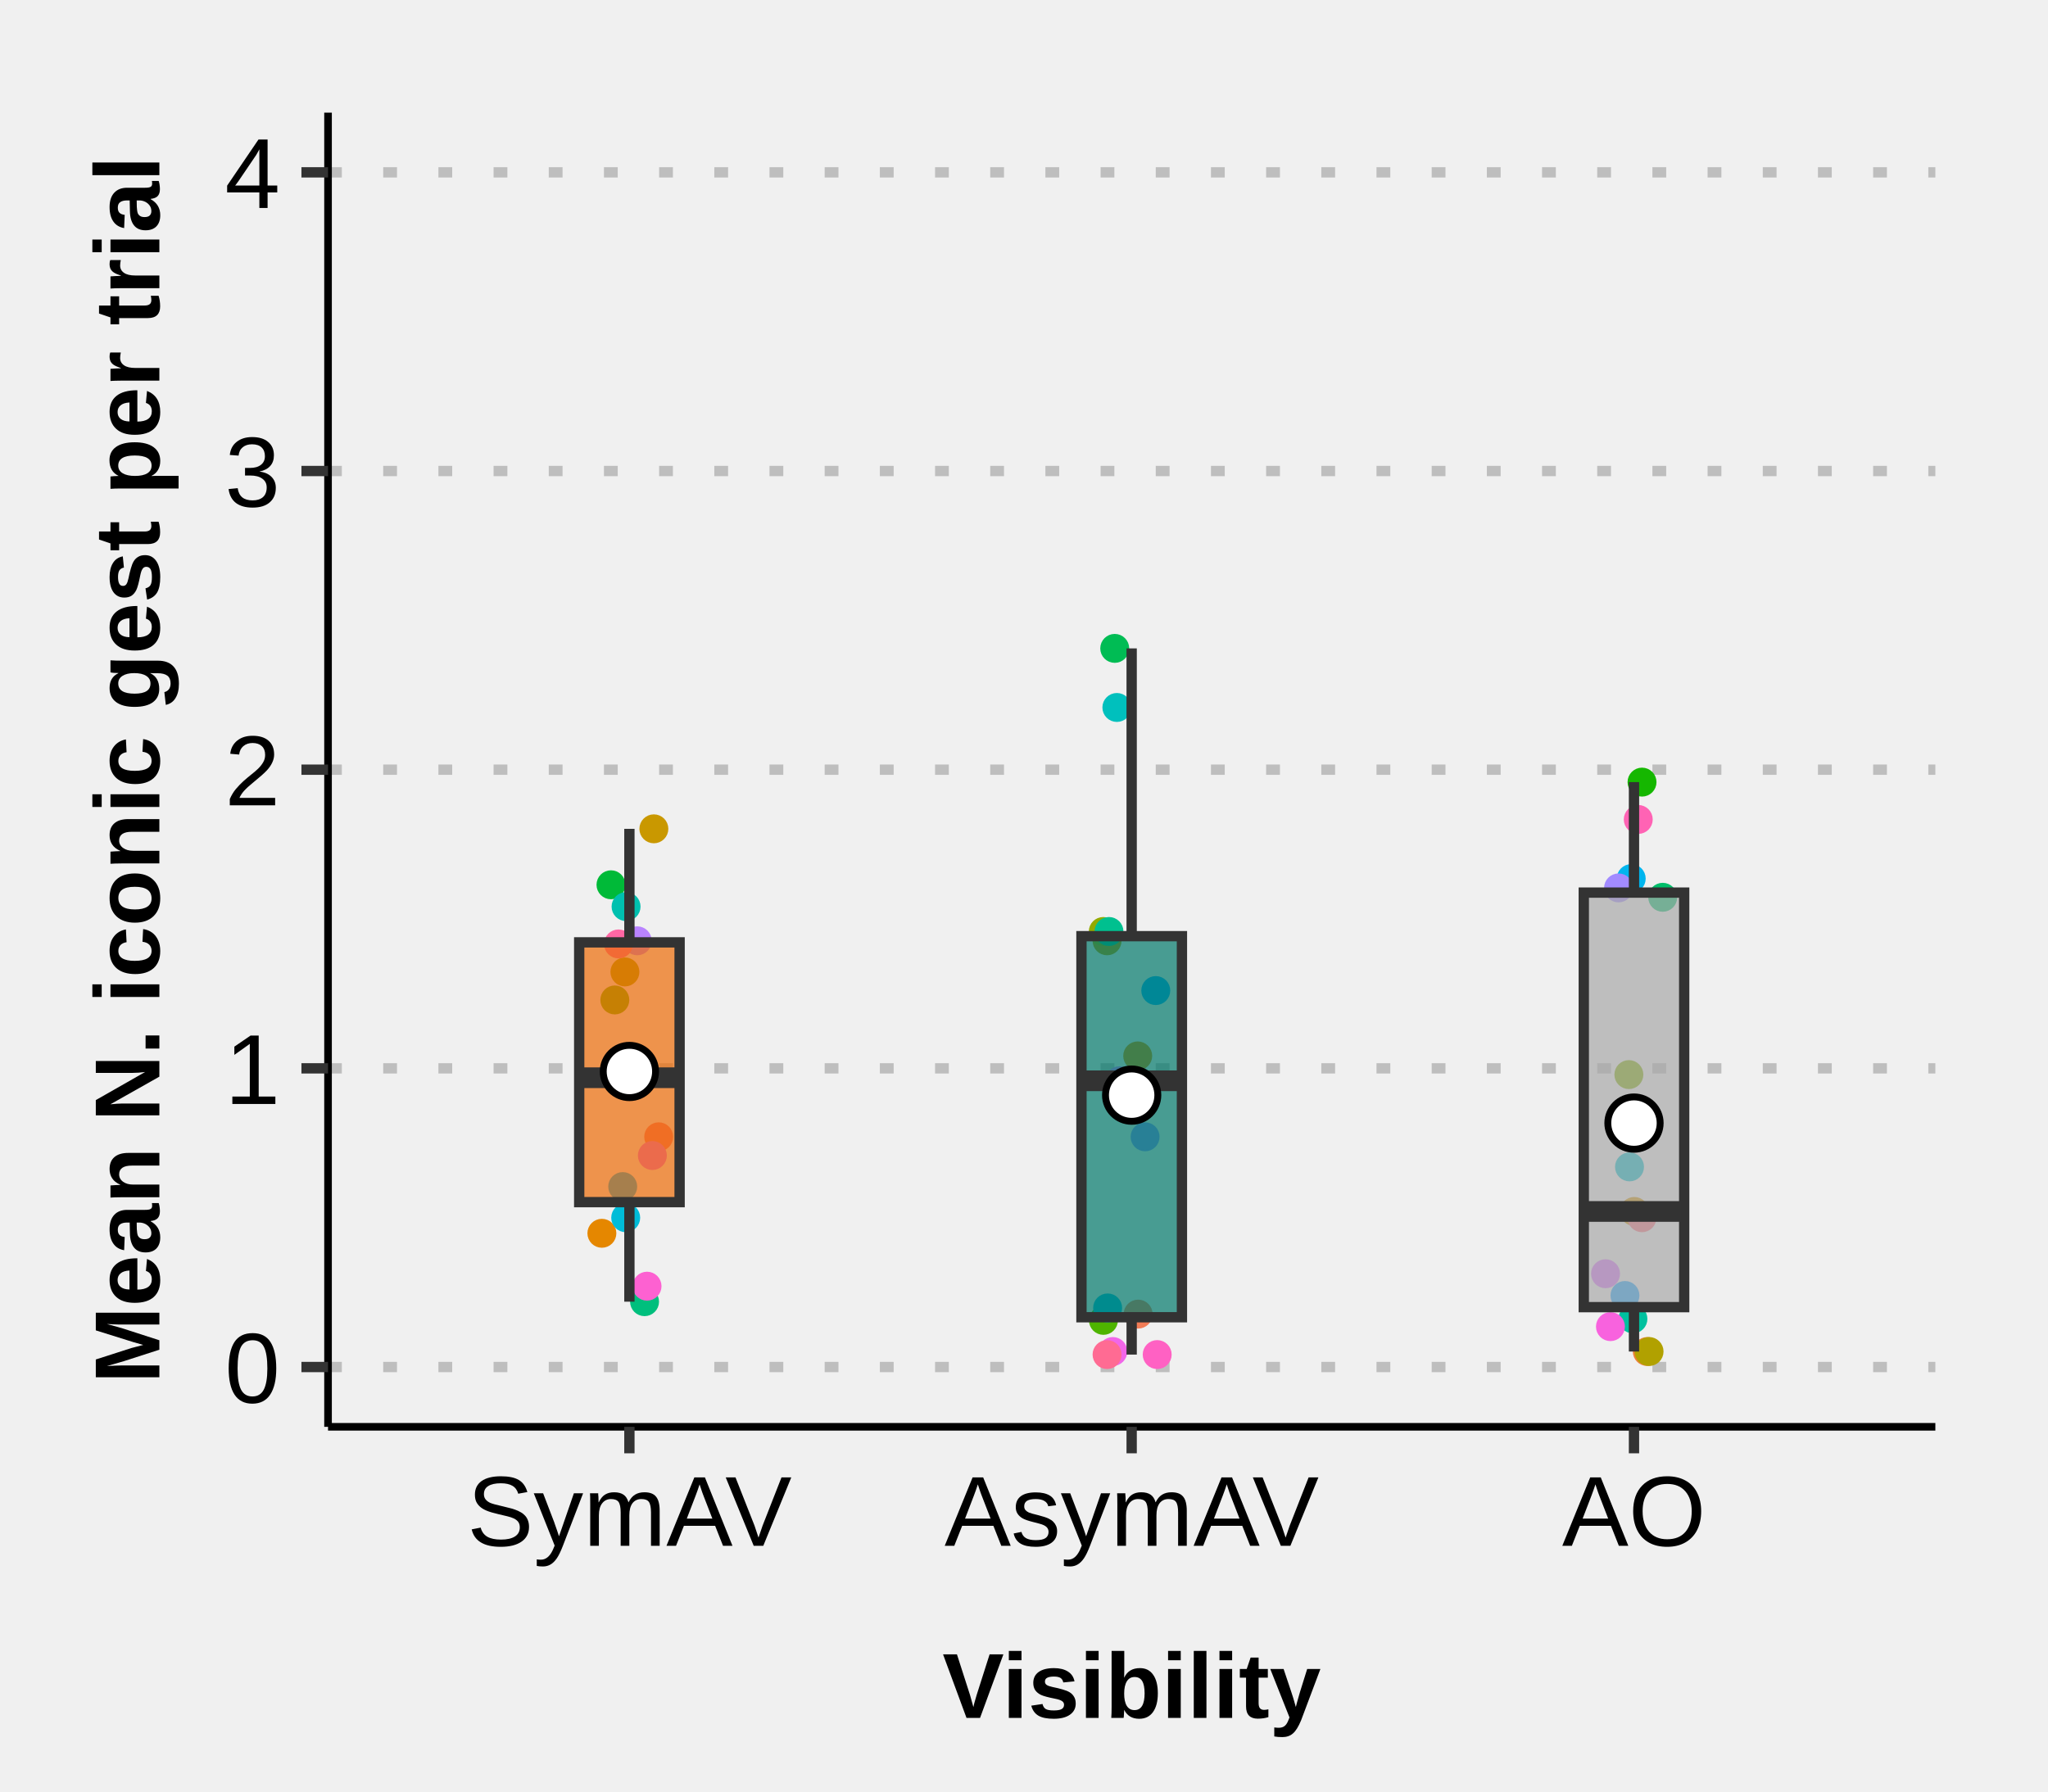
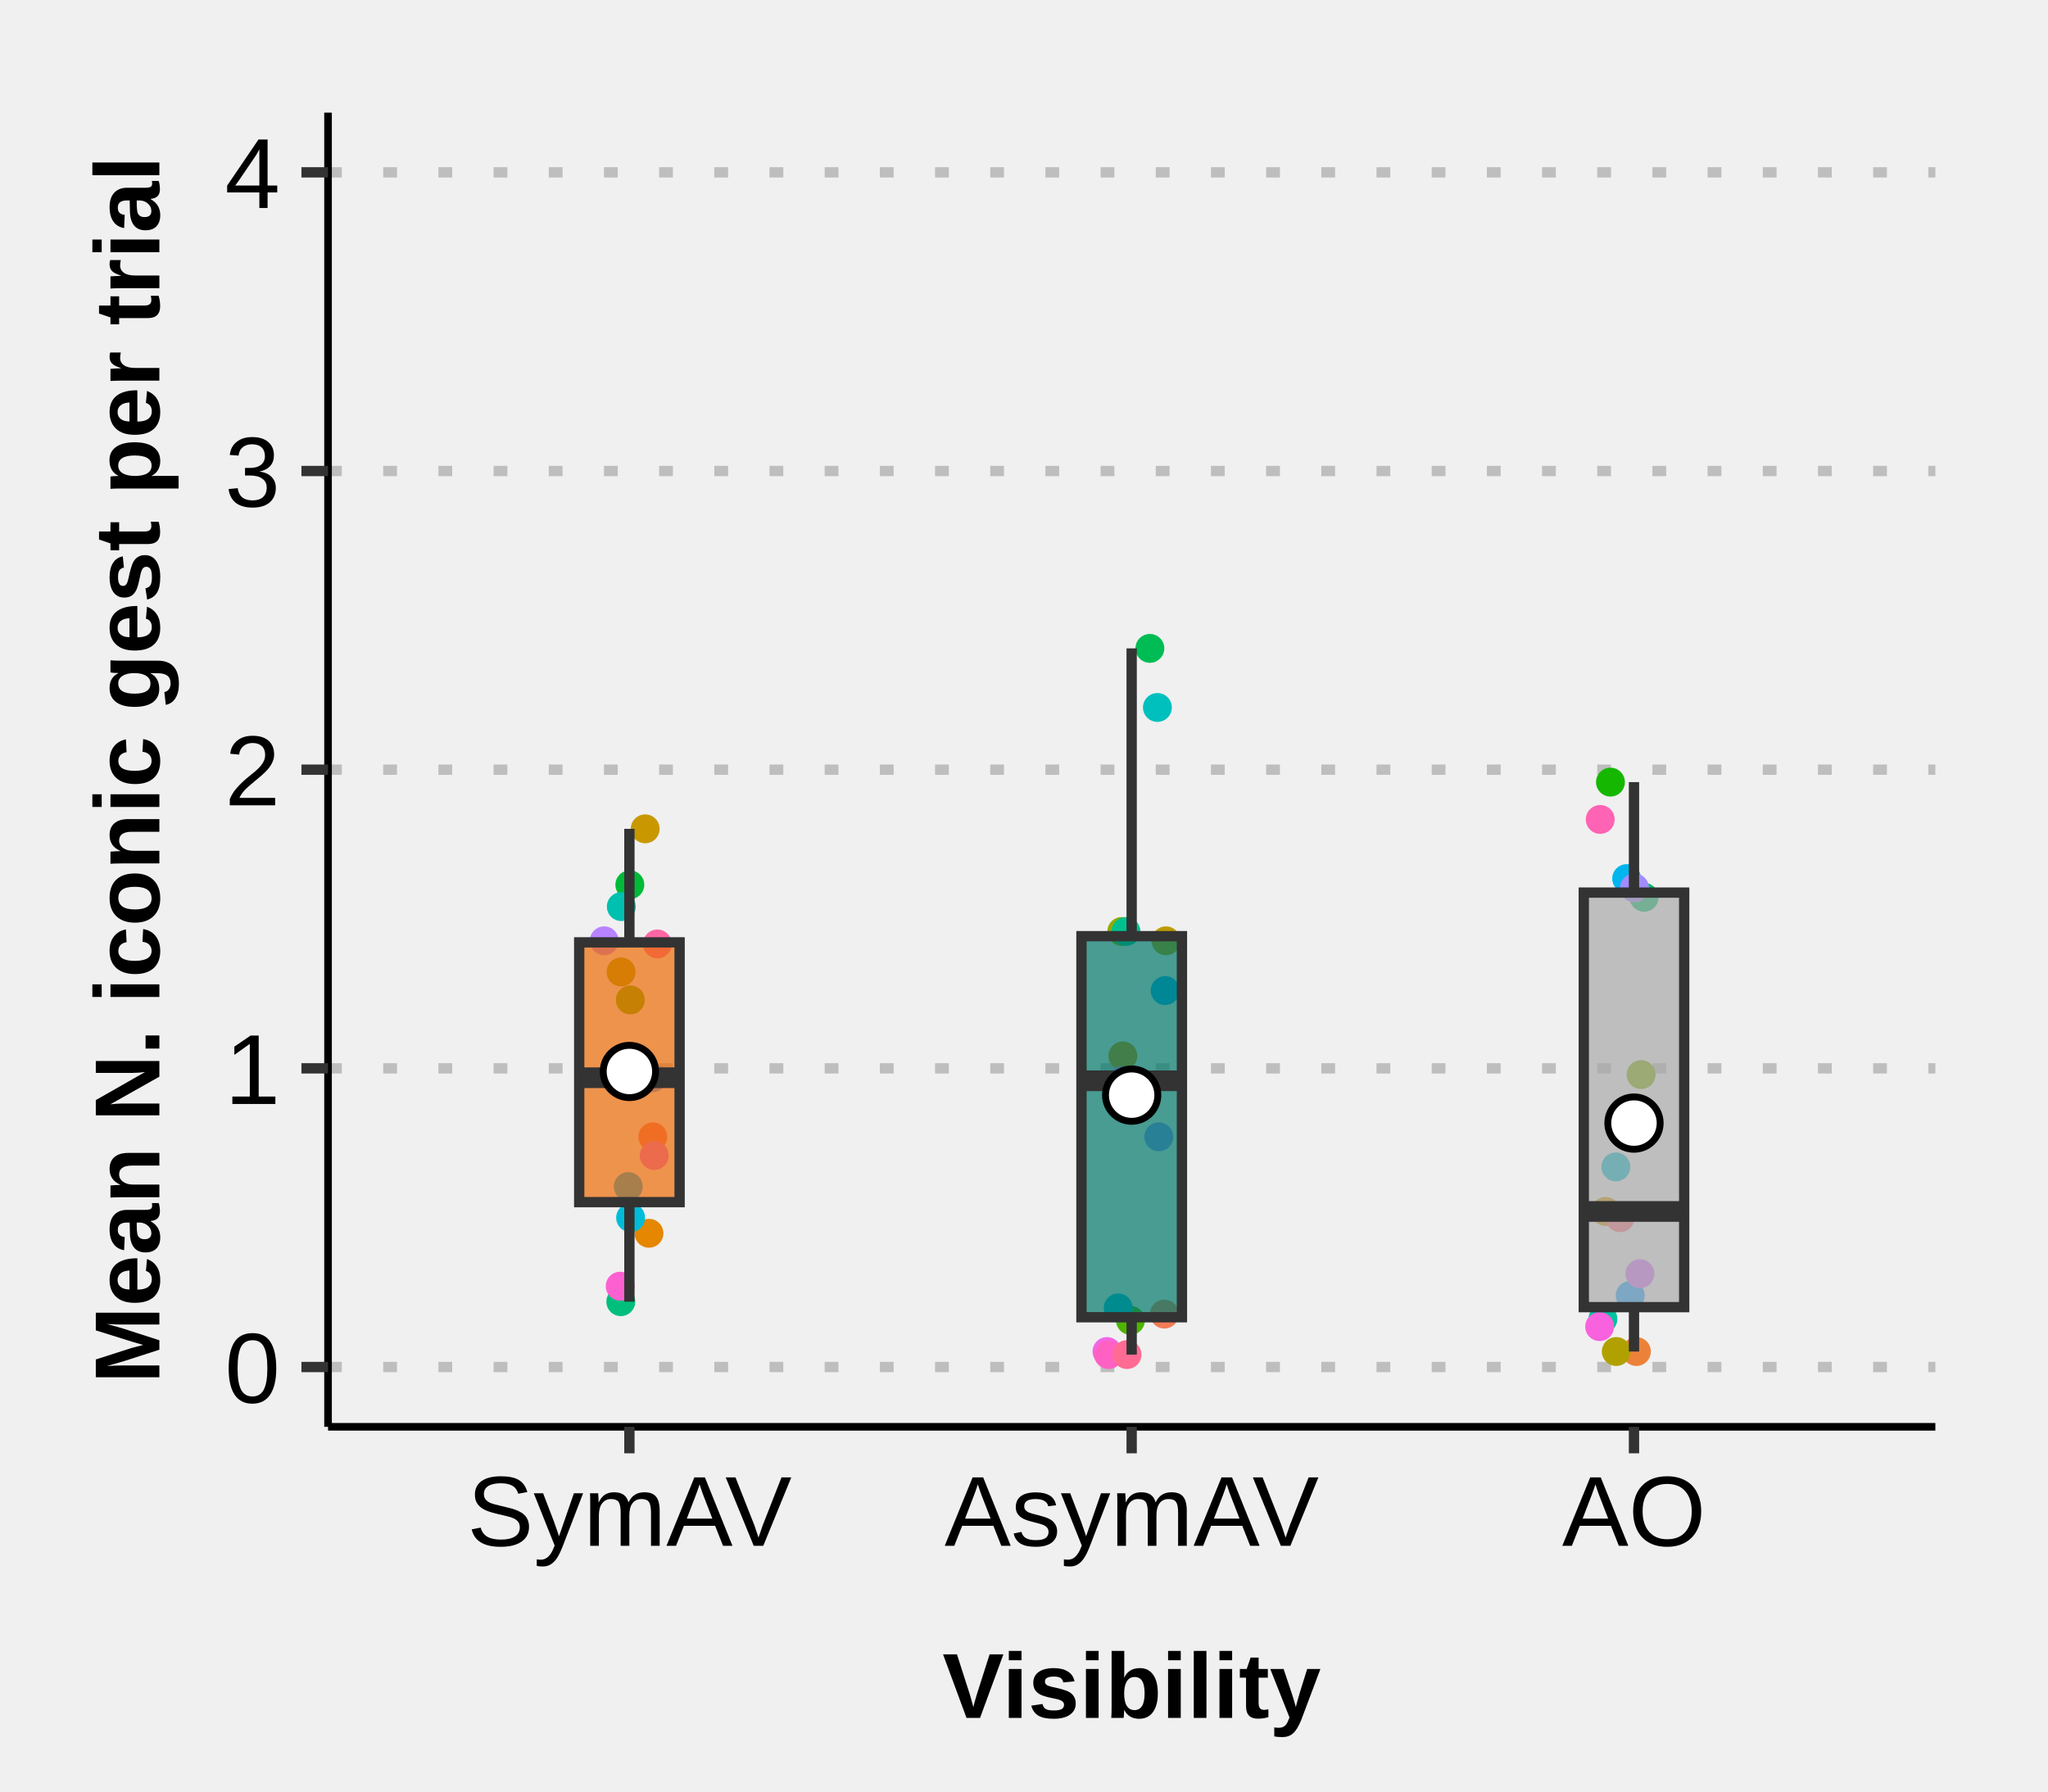
<svg xmlns="http://www.w3.org/2000/svg" width="288.00pt" height="252.00pt" viewBox="0 0 288.00 252.00">
  <g class="svglite">
    <defs>
      <style type="text/css">
    .svglite line, .svglite polyline, .svglite polygon, .svglite path, .svglite rect, .svglite circle {
      fill: none;
      stroke: #000000;
      stroke-linecap: round;
      stroke-linejoin: round;
      stroke-miterlimit: 10.00;
    }
    .svglite text {
      white-space: pre;
    }
    .svglite g.glyphgroup path {
      fill: inherit;
      stroke: none;
    }
  </style>
    </defs>
    <rect width="100%" height="100%" style="stroke: none; fill: none;" />
    <defs>
      <clipPath id="cpMC4wMHwyODguMDB8MC4wMHwyNTIuMDA=">
        <rect x="0.00" y="0.00" width="288.00" height="252.00" />
      </clipPath>
    </defs>
    <g clip-path="url(#cpMC4wMHwyODguMDB8MC4wMHwyNTIuMDA=)">
</g>
    <defs>
      <clipPath id="cpNDYuMTN8MjcyLjE2fDE1Ljg0fDIwMC42OQ==">
        <rect x="46.13" y="15.84" width="226.03" height="184.85" />
      </clipPath>
    </defs>
    <g clip-path="url(#cpNDYuMTN8MjcyLjE2fDE1Ljg0fDIwMC42OQ==)">
      <polyline points="46.13,192.28 272.16,192.28 " style="stroke-width: 1.45; stroke: #BEBEBE; stroke-dasharray: 1.94,5.82; stroke-linecap: butt;" />
      <polyline points="46.13,150.27 272.16,150.27 " style="stroke-width: 1.45; stroke: #BEBEBE; stroke-dasharray: 1.94,5.82; stroke-linecap: butt;" />
      <polyline points="46.13,108.26 272.16,108.26 " style="stroke-width: 1.45; stroke: #BEBEBE; stroke-dasharray: 1.94,5.82; stroke-linecap: butt;" />
      <polyline points="46.13,66.25 272.16,66.25 " style="stroke-width: 1.45; stroke: #BEBEBE; stroke-dasharray: 1.94,5.82; stroke-linecap: butt;" />
      <polyline points="46.13,24.24 272.16,24.24 " style="stroke-width: 1.45; stroke: #BEBEBE; stroke-dasharray: 1.94,5.82; stroke-linecap: butt;" />
-       <circle cx="92.63" cy="159.90" r="1.55" style="stroke-width: 0.97; stroke: #F8766D; fill: #F8766D;" />
-       <circle cx="160.05" cy="184.84" r="1.55" style="stroke-width: 0.97; stroke: #F27C56; fill: #F27C56;" />
-       <circle cx="231.65" cy="190.10" r="1.55" style="stroke-width: 0.97; stroke: #EC823A; fill: #EC823A;" />
-       <circle cx="84.64" cy="173.47" r="1.55" style="stroke-width: 0.97; stroke: #E58700; fill: #E58700;" />
-       <circle cx="159.99" cy="148.52" r="1.55" style="stroke-width: 0.97; stroke: #DC8D00; fill: #DC8D00;" />
-       <circle cx="229.82" cy="170.40" r="1.55" style="stroke-width: 0.97; stroke: #D39200; fill: #D39200;" />
-       <circle cx="91.95" cy="116.58" r="1.55" style="stroke-width: 0.97; stroke: #C99800; fill: #C99800;" />
-       <circle cx="155.68" cy="132.33" r="1.55" style="stroke-width: 0.97; stroke: #BD9C00; fill: #BD9C00;" />
-       <circle cx="231.90" cy="190.10" r="1.55" style="stroke-width: 0.97; stroke: #B1A100; fill: #B1A100;" />
-       <circle cx="87.88" cy="136.71" r="1.55" style="stroke-width: 0.97; stroke: #A3A500; fill: #A3A500;" />
-       <circle cx="155.15" cy="131.02" r="1.55" style="stroke-width: 0.97; stroke: #93AA00; fill: #93AA00;" />
-       <circle cx="229.06" cy="151.15" r="1.55" style="stroke-width: 0.97; stroke: #81AD00; fill: #81AD00;" />
-       <circle cx="86.46" cy="140.65" r="1.55" style="stroke-width: 0.97; stroke: #6BB100; fill: #6BB100;" />
-       <circle cx="155.17" cy="185.72" r="1.55" style="stroke-width: 0.97; stroke: #4EB400; fill: #4EB400;" />
-       <circle cx="230.91" cy="110.01" r="1.55" style="stroke-width: 0.97; stroke: #15B700; fill: #15B700;" />
-       <circle cx="85.92" cy="124.45" r="1.55" style="stroke-width: 0.97; stroke: #00BA38; fill: #00BA38;" />
-       <circle cx="156.76" cy="91.20" r="1.55" style="stroke-width: 0.97; stroke: #00BC54; fill: #00BC54;" />
-       <circle cx="233.82" cy="126.21" r="1.55" style="stroke-width: 0.97; stroke: #00BE6A; fill: #00BE6A;" />
-       <circle cx="90.64" cy="183.09" r="1.55" style="stroke-width: 0.97; stroke: #00BF7D; fill: #00BF7D;" />
-       <circle cx="155.95" cy="131.02" r="1.55" style="stroke-width: 0.97; stroke: #00C08F; fill: #00C08F;" />
-       <circle cx="229.63" cy="185.51" r="1.55" style="stroke-width: 0.97; stroke: #00C19F; fill: #00C19F;" />
-       <circle cx="88.04" cy="127.52" r="1.55" style="stroke-width: 0.97; stroke: #00C0AF; fill: #00C0AF;" />
-       <circle cx="157.06" cy="99.51" r="1.55" style="stroke-width: 0.97; stroke: #00C0BD; fill: #00C0BD;" />
-       <circle cx="229.15" cy="164.13" r="1.55" style="stroke-width: 0.97; stroke: #00BECB; fill: #00BECB;" />
-       <circle cx="87.99" cy="171.28" r="1.55" style="stroke-width: 0.97; stroke: #00BCD8; fill: #00BCD8;" />
-       <circle cx="155.76" cy="183.97" r="1.55" style="stroke-width: 0.97; stroke: #00B9E3; fill: #00B9E3;" />
-       <circle cx="229.39" cy="123.58" r="1.55" style="stroke-width: 0.97; stroke: #00B5EE; fill: #00B5EE;" />
-       <circle cx="87.57" cy="166.90" r="1.55" style="stroke-width: 0.97; stroke: #00B0F6; fill: #00B0F6;" />
-       <circle cx="162.53" cy="139.33" r="1.55" style="stroke-width: 0.97; stroke: #00AAFE; fill: #00AAFE;" />
-       <circle cx="228.51" cy="182.22" r="1.55" style="stroke-width: 0.97; stroke: #18A3FF; fill: #18A3FF;" />
-       <circle cx="88.38" cy="151.59" r="1.55" style="stroke-width: 0.97; stroke: #619CFF; fill: #619CFF;" />
-       <circle cx="161.03" cy="159.90" r="1.55" style="stroke-width: 0.97; stroke: #8694FF; fill: #8694FF;" />
-       <circle cx="227.61" cy="124.89" r="1.55" style="stroke-width: 0.97; stroke: #A28BFF; fill: #A28BFF;" />
-       <circle cx="89.61" cy="132.33" r="1.55" style="stroke-width: 0.97; stroke: #B983FF; fill: #B983FF;" />
-       <circle cx="157.42" cy="152.02" r="1.55" style="stroke-width: 0.97; stroke: #CB7AFF; fill: #CB7AFF;" />
-       <circle cx="225.78" cy="179.16" r="1.55" style="stroke-width: 0.97; stroke: #DB72FB; fill: #DB72FB;" />
-       <circle cx="91.74" cy="162.53" r="1.55" style="stroke-width: 0.97; stroke: #E76BF3; fill: #E76BF3;" />
-       <circle cx="156.49" cy="190.10" r="1.55" style="stroke-width: 0.97; stroke: #F166E9; fill: #F166E9;" />
-       <circle cx="226.47" cy="186.60" r="1.55" style="stroke-width: 0.97; stroke: #F862DE; fill: #F862DE;" />
-       <circle cx="90.99" cy="180.91" r="1.55" style="stroke-width: 0.97; stroke: #FD61D1; fill: #FD61D1;" />
-       <circle cx="162.73" cy="190.53" r="1.55" style="stroke-width: 0.97; stroke: #FF61C3; fill: #FF61C3;" />
-       <circle cx="230.38" cy="115.26" r="1.55" style="stroke-width: 0.97; stroke: #FF63B4; fill: #FF63B4;" />
-       <circle cx="86.98" cy="132.77" r="1.55" style="stroke-width: 0.97; stroke: #FF67A4; fill: #FF67A4;" />
-       <circle cx="155.68" cy="190.53" r="1.55" style="stroke-width: 0.97; stroke: #FF6B93; fill: #FF6B93;" />
-       <circle cx="230.90" cy="171.28" r="1.55" style="stroke-width: 0.97; stroke: #FC7181; fill: #FC7181;" />
+       <circle cx="91.80" cy="159.90" r="1.55" style="stroke-width: 0.97; stroke: #F8766D; fill: #F8766D;" />
+       <circle cx="163.74" cy="184.84" r="1.55" style="stroke-width: 0.97; stroke: #F27C56; fill: #F27C56;" />
+       <circle cx="230.12" cy="190.10" r="1.55" style="stroke-width: 0.97; stroke: #EC823A; fill: #EC823A;" />
+       <circle cx="91.26" cy="173.47" r="1.55" style="stroke-width: 0.97; stroke: #E58700; fill: #E58700;" />
+       <circle cx="157.90" cy="148.52" r="1.55" style="stroke-width: 0.97; stroke: #DC8D00; fill: #DC8D00;" />
+       <circle cx="225.79" cy="170.40" r="1.55" style="stroke-width: 0.97; stroke: #D39200; fill: #D39200;" />
+       <circle cx="90.73" cy="116.58" r="1.55" style="stroke-width: 0.97; stroke: #C99800; fill: #C99800;" />
+       <circle cx="163.96" cy="132.33" r="1.55" style="stroke-width: 0.97; stroke: #BD9C00; fill: #BD9C00;" />
+       <circle cx="227.29" cy="190.10" r="1.55" style="stroke-width: 0.97; stroke: #B1A100; fill: #B1A100;" />
+       <circle cx="87.34" cy="136.71" r="1.55" style="stroke-width: 0.97; stroke: #A3A500; fill: #A3A500;" />
+       <circle cx="157.75" cy="131.02" r="1.55" style="stroke-width: 0.97; stroke: #93AA00; fill: #93AA00;" />
+       <circle cx="230.78" cy="151.15" r="1.55" style="stroke-width: 0.97; stroke: #81AD00; fill: #81AD00;" />
+       <circle cx="88.64" cy="140.65" r="1.55" style="stroke-width: 0.97; stroke: #6BB100; fill: #6BB100;" />
+       <circle cx="158.97" cy="185.72" r="1.55" style="stroke-width: 0.97; stroke: #4EB400; fill: #4EB400;" />
+       <circle cx="226.47" cy="110.01" r="1.55" style="stroke-width: 0.97; stroke: #15B700; fill: #15B700;" />
+       <circle cx="88.57" cy="124.45" r="1.55" style="stroke-width: 0.97; stroke: #00BA38; fill: #00BA38;" />
+       <circle cx="161.70" cy="91.20" r="1.55" style="stroke-width: 0.97; stroke: #00BC54; fill: #00BC54;" />
+       <circle cx="231.20" cy="126.21" r="1.55" style="stroke-width: 0.97; stroke: #00BE6A; fill: #00BE6A;" />
+       <circle cx="87.30" cy="183.09" r="1.55" style="stroke-width: 0.97; stroke: #00BF7D; fill: #00BF7D;" />
+       <circle cx="158.34" cy="131.02" r="1.55" style="stroke-width: 0.97; stroke: #00C08F; fill: #00C08F;" />
+       <circle cx="225.41" cy="185.51" r="1.55" style="stroke-width: 0.97; stroke: #00C19F; fill: #00C19F;" />
+       <circle cx="87.37" cy="127.52" r="1.55" style="stroke-width: 0.97; stroke: #00C0AF; fill: #00C0AF;" />
+       <circle cx="162.76" cy="99.51" r="1.55" style="stroke-width: 0.97; stroke: #00C0BD; fill: #00C0BD;" />
+       <circle cx="227.23" cy="164.13" r="1.55" style="stroke-width: 0.97; stroke: #00BECB; fill: #00BECB;" />
+       <circle cx="88.68" cy="171.28" r="1.55" style="stroke-width: 0.97; stroke: #00BCD8; fill: #00BCD8;" />
+       <circle cx="157.25" cy="183.97" r="1.55" style="stroke-width: 0.97; stroke: #00B9E3; fill: #00B9E3;" />
+       <circle cx="228.75" cy="123.58" r="1.55" style="stroke-width: 0.97; stroke: #00B5EE; fill: #00B5EE;" />
+       <circle cx="88.35" cy="166.90" r="1.55" style="stroke-width: 0.97; stroke: #00B0F6; fill: #00B0F6;" />
+       <circle cx="163.85" cy="139.33" r="1.55" style="stroke-width: 0.97; stroke: #00AAFE; fill: #00AAFE;" />
+       <circle cx="229.25" cy="182.22" r="1.55" style="stroke-width: 0.97; stroke: #18A3FF; fill: #18A3FF;" />
+       <circle cx="91.76" cy="151.59" r="1.55" style="stroke-width: 0.97; stroke: #619CFF; fill: #619CFF;" />
+       <circle cx="162.96" cy="159.90" r="1.55" style="stroke-width: 0.97; stroke: #8694FF; fill: #8694FF;" />
+       <circle cx="229.85" cy="124.89" r="1.55" style="stroke-width: 0.97; stroke: #A28BFF; fill: #A28BFF;" />
+       <circle cx="84.97" cy="132.33" r="1.55" style="stroke-width: 0.97; stroke: #B983FF; fill: #B983FF;" />
+       <circle cx="157.72" cy="152.02" r="1.55" style="stroke-width: 0.97; stroke: #CB7AFF; fill: #CB7AFF;" />
+       <circle cx="230.61" cy="179.16" r="1.55" style="stroke-width: 0.97; stroke: #DB72FB; fill: #DB72FB;" />
+       <circle cx="92.00" cy="162.53" r="1.55" style="stroke-width: 0.97; stroke: #E76BF3; fill: #E76BF3;" />
+       <circle cx="155.67" cy="190.10" r="1.55" style="stroke-width: 0.97; stroke: #F166E9; fill: #F166E9;" />
+       <circle cx="224.95" cy="186.60" r="1.55" style="stroke-width: 0.97; stroke: #F862DE; fill: #F862DE;" />
+       <circle cx="87.21" cy="180.91" r="1.55" style="stroke-width: 0.97; stroke: #FD61D1; fill: #FD61D1;" />
+       <circle cx="155.89" cy="190.53" r="1.55" style="stroke-width: 0.97; stroke: #FF61C3; fill: #FF61C3;" />
+       <circle cx="225.03" cy="115.26" r="1.55" style="stroke-width: 0.97; stroke: #FF63B4; fill: #FF63B4;" />
+       <circle cx="92.44" cy="132.77" r="1.55" style="stroke-width: 0.97; stroke: #FF67A4; fill: #FF67A4;" />
+       <circle cx="158.49" cy="190.53" r="1.55" style="stroke-width: 0.97; stroke: #FF6B93; fill: #FF6B93;" />
+       <circle cx="227.82" cy="171.28" r="1.55" style="stroke-width: 0.97; stroke: #FC7181; fill: #FC7181;" />
      <line x1="88.51" y1="132.55" x2="88.51" y2="116.58" style="stroke-width: 1.45; stroke: #333333; stroke-linecap: butt;" />
      <line x1="88.51" y1="169.09" x2="88.51" y2="183.09" style="stroke-width: 1.45; stroke: #333333; stroke-linecap: butt;" />
      <polygon points="81.45,132.55 81.45,169.09 95.57,169.09 95.57,132.55 81.45,132.55 " style="stroke-width: 1.45; stroke: #333333; stroke-linecap: butt; stroke-linejoin: miter; fill: #ED6B06; fill-opacity: 0.70;" />
      <line x1="81.45" y1="151.59" x2="95.57" y2="151.59" style="stroke-width: 2.91; stroke: #333333; stroke-linecap: butt; stroke-linejoin: miter;" />
      <line x1="159.14" y1="131.68" x2="159.14" y2="91.20" style="stroke-width: 1.45; stroke: #333333; stroke-linecap: butt;" />
      <line x1="159.14" y1="185.28" x2="159.14" y2="190.53" style="stroke-width: 1.45; stroke: #333333; stroke-linecap: butt;" />
      <polygon points="152.08,131.68 152.08,185.28 166.21,185.28 166.21,131.68 152.08,131.68 " style="stroke-width: 1.45; stroke: #333333; stroke-linecap: butt; stroke-linejoin: miter; fill: #00786A; fill-opacity: 0.70;" />
      <line x1="152.08" y1="152.02" x2="166.21" y2="152.02" style="stroke-width: 2.91; stroke: #333333; stroke-linecap: butt; stroke-linejoin: miter;" />
      <line x1="229.78" y1="125.55" x2="229.78" y2="110.01" style="stroke-width: 1.45; stroke: #333333; stroke-linecap: butt;" />
      <line x1="229.78" y1="183.86" x2="229.78" y2="190.10" style="stroke-width: 1.45; stroke: #333333; stroke-linecap: butt;" />
      <polygon points="222.72,125.55 222.72,183.86 236.84,183.86 236.84,125.55 222.72,125.55 " style="stroke-width: 1.45; stroke: #333333; stroke-linecap: butt; stroke-linejoin: miter; fill: #A9A9A9; fill-opacity: 0.70;" />
      <line x1="222.72" y1="170.40" x2="236.84" y2="170.40" style="stroke-width: 2.91; stroke: #333333; stroke-linecap: butt; stroke-linejoin: miter;" />
      <circle cx="88.51" cy="150.71" r="3.68" style="stroke-width: 0.97; fill: #FFFFFF;" />
      <circle cx="159.14" cy="154.04" r="3.68" style="stroke-width: 0.97; fill: #FFFFFF;" />
      <circle cx="229.78" cy="157.97" r="3.68" style="stroke-width: 0.97; fill: #FFFFFF;" />
    </g>
    <g clip-path="url(#cpMC4wMHwyODguMDB8MC4wMHwyNTIuMDA=)">
      <polyline points="46.13,200.69 46.13,15.84 " style="stroke-width: 1.07; stroke-linecap: butt;" />
      <text x="39.40" y="197.30" text-anchor="end" style="font-size: 14.00px; font-family: &quot;Arial&quot;;" textLength="7.78px" lengthAdjust="spacingAndGlyphs">0</text>
      <text x="39.40" y="155.28" text-anchor="end" style="font-size: 14.00px; font-family: &quot;Arial&quot;;" textLength="7.78px" lengthAdjust="spacingAndGlyphs">1</text>
      <text x="39.40" y="113.27" text-anchor="end" style="font-size: 14.00px; font-family: &quot;Arial&quot;;" textLength="7.78px" lengthAdjust="spacingAndGlyphs">2</text>
      <text x="39.40" y="71.26" text-anchor="end" style="font-size: 14.00px; font-family: &quot;Arial&quot;;" textLength="7.78px" lengthAdjust="spacingAndGlyphs">3</text>
      <text x="39.40" y="29.25" text-anchor="end" style="font-size: 14.00px; font-family: &quot;Arial&quot;;" textLength="7.78px" lengthAdjust="spacingAndGlyphs">4</text>
      <polyline points="42.39,192.28 46.13,192.28 " style="stroke-width: 1.45; stroke: #333333; stroke-linecap: butt;" />
      <polyline points="42.39,150.27 46.13,150.27 " style="stroke-width: 1.45; stroke: #333333; stroke-linecap: butt;" />
      <polyline points="42.39,108.26 46.13,108.26 " style="stroke-width: 1.45; stroke: #333333; stroke-linecap: butt;" />
      <polyline points="42.39,66.25 46.13,66.25 " style="stroke-width: 1.45; stroke: #333333; stroke-linecap: butt;" />
      <polyline points="42.39,24.24 46.13,24.24 " style="stroke-width: 1.45; stroke: #333333; stroke-linecap: butt;" />
      <polyline points="46.13,200.69 272.16,200.69 " style="stroke-width: 1.07; stroke-linecap: butt;" />
      <polyline points="88.51,204.42 88.51,200.69 " style="stroke-width: 1.45; stroke: #333333; stroke-linecap: butt;" />
      <polyline points="159.14,204.42 159.14,200.69 " style="stroke-width: 1.45; stroke: #333333; stroke-linecap: butt;" />
      <polyline points="229.78,204.42 229.78,200.69 " style="stroke-width: 1.45; stroke: #333333; stroke-linecap: butt;" />
      <text x="88.51" y="217.43" text-anchor="middle" style="font-size: 14.00px; font-family: &quot;Arial&quot;;" textLength="45.66px" lengthAdjust="spacingAndGlyphs">SymAV</text>
      <text x="159.14" y="217.43" text-anchor="middle" style="font-size: 14.00px; font-family: &quot;Arial&quot;;" textLength="52.66px" lengthAdjust="spacingAndGlyphs">AsymAV</text>
      <text x="229.78" y="217.43" text-anchor="middle" style="font-size: 14.00px; font-family: &quot;Arial&quot;;" textLength="20.23px" lengthAdjust="spacingAndGlyphs">AO</text>
      <text x="159.14" y="241.63" text-anchor="middle" style="font-size: 13.00px; font-weight: bold; font-family: &quot;Arial&quot;;" textLength="53.22px" lengthAdjust="spacingAndGlyphs">Visibility</text>
      <text transform="translate(22.41,108.26) rotate(-90)" text-anchor="middle" style="font-size: 13.00px; font-weight: bold; font-family: &quot;Arial&quot;;" textLength="172.66px" lengthAdjust="spacingAndGlyphs">Mean N. iconic gest per trial</text>
    </g>
  </g>
</svg>
